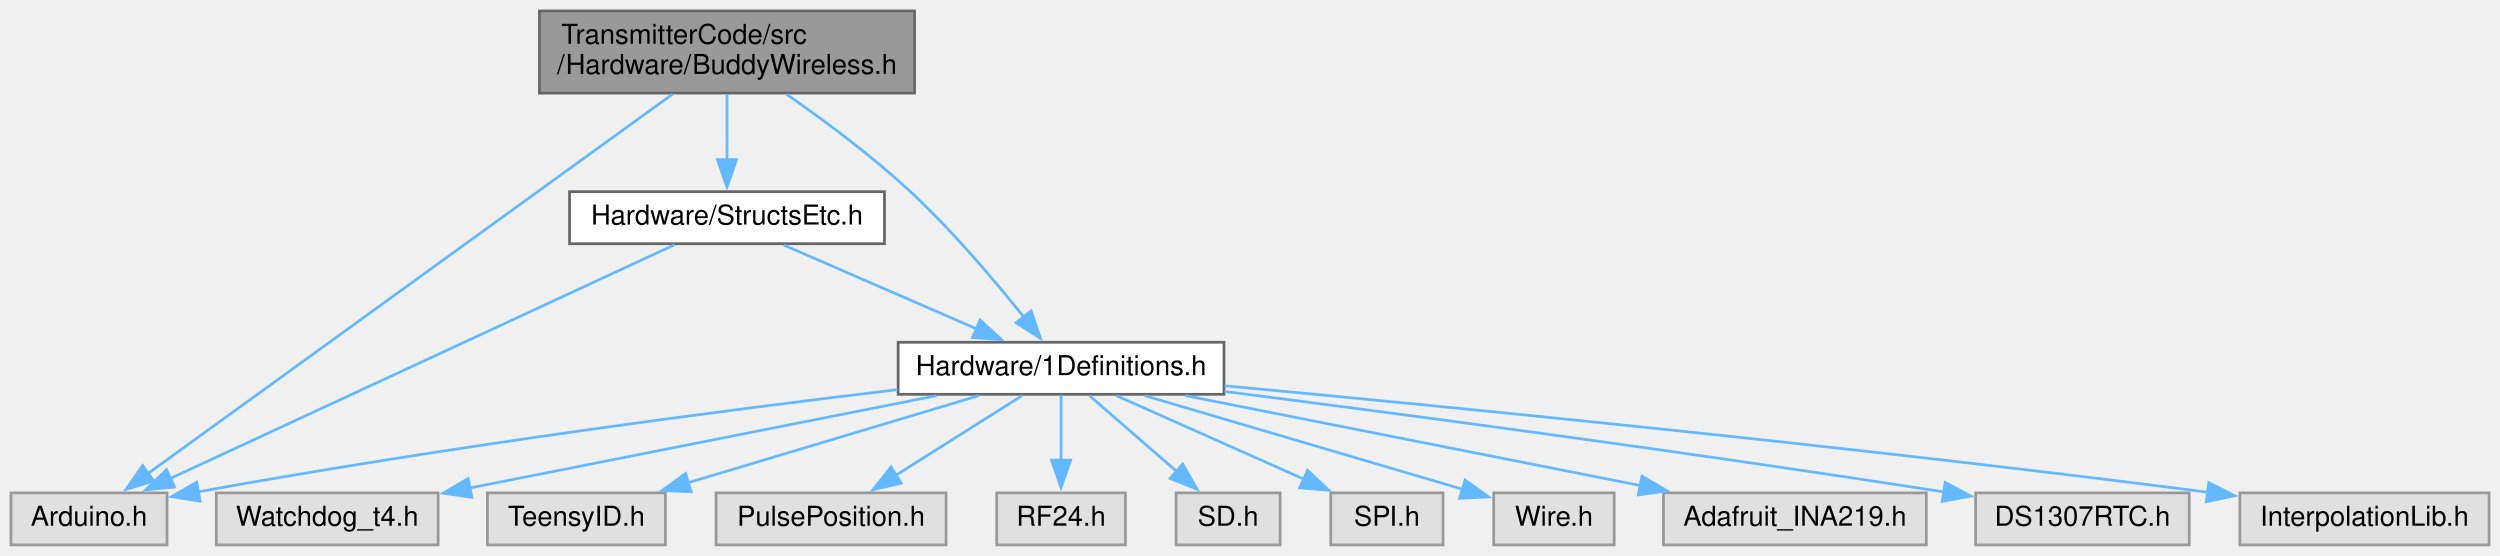
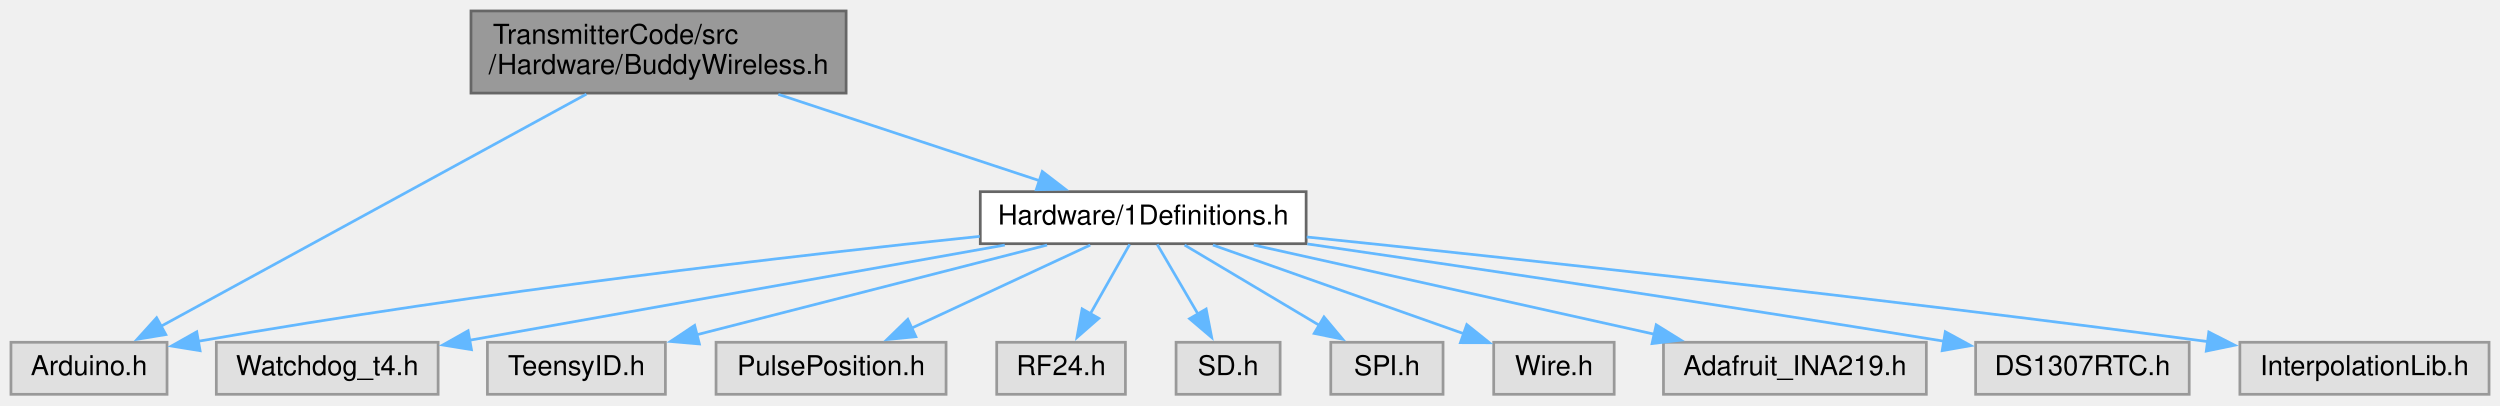
- <svg xmlns="http://www.w3.org/2000/svg" xmlns:xlink="http://www.w3.org/1999/xlink" width="913pt" height="203pt" viewBox="0.00 0.00 913.00 203.00">
-   <g id="graph0" class="graph" transform="scale(1 1) rotate(0) translate(4 199)">
+ <svg xmlns="http://www.w3.org/2000/svg" xmlns:xlink="http://www.w3.org/1999/xlink" width="913pt" height="148pt" viewBox="0.00 0.00 913.00 148.00">
+   <g id="graph0" class="graph" transform="scale(1 1) rotate(0) translate(4 144)">
    <g id="node1" class="node">
      <g id="a_node1">
        <a xlink:title=" ">
-           <polygon fill="#999999" stroke="#666666" points="330,-195 193,-195 193,-165 330,-165 330,-195" />
-           <text text-anchor="start" x="201" y="-183" font-family="Helvetica,sans-Serif" font-size="10.00">TransmitterCode/src</text>
-           <text text-anchor="middle" x="261.5" y="-172" font-family="Helvetica,sans-Serif" font-size="10.00">/Hardware/BuddyWireless.h</text>
+           <polygon fill="#999999" stroke="#666666" points="305,-140 168,-140 168,-110 305,-110 305,-140" />
+           <text text-anchor="start" x="176" y="-128" font-family="Helvetica,sans-Serif" font-size="10.00">TransmitterCode/src</text>
+           <text text-anchor="middle" x="236.5" y="-117" font-family="Helvetica,sans-Serif" font-size="10.00">/Hardware/BuddyWireless.h</text>
        </a>
      </g>
    </g>
    <g id="node2" class="node">
      <g id="a_node2">
        <a xlink:title=" ">
          <polygon fill="#e0e0e0" stroke="#999999" points="57,-19 0,-19 0,0 57,0 57,-19" />
          <text text-anchor="middle" x="28.5" y="-7" font-family="Helvetica,sans-Serif" font-size="10.00">Arduino.h</text>
        </a>
      </g>
    </g>
    <g id="edge1" class="edge">
-       <path fill="none" stroke="#63b8ff" d="M241.63,-164.63C198.15,-133.19 94.85,-58.48 49.95,-26.01" />
-       <polygon fill="#63b8ff" stroke="#63b8ff" points="52.2,-23.32 42.05,-20.3 48.1,-28.99 52.2,-23.32" />
+       <path fill="none" stroke="#63b8ff" d="M210.16,-109.63C170.2,-87.82 94.72,-46.64 54.8,-24.85" />
+       <polygon fill="#63b8ff" stroke="#63b8ff" points="56.55,-21.82 46.09,-20.1 53.2,-27.96 56.55,-21.82" />
    </g>
    <g id="node3" class="node">
      <g id="a_node3">
        <a xlink:href="1Definitions_8h.html" target="_top" xlink:title=" ">
-           <polygon fill="white" stroke="#666666" points="443,-74 324,-74 324,-55 443,-55 443,-74" />
-           <text text-anchor="middle" x="383.5" y="-62" font-family="Helvetica,sans-Serif" font-size="10.00">Hardware/1Definitions.h</text>
+           <polygon fill="white" stroke="#666666" points="473,-74 354,-74 354,-55 473,-55 473,-74" />
+           <text text-anchor="middle" x="413.5" y="-62" font-family="Helvetica,sans-Serif" font-size="10.00">Hardware/1Definitions.h</text>
        </a>
      </g>
    </g>
    <g id="edge2" class="edge">
-       <path fill="none" stroke="#63b8ff" d="M283.25,-164.57C296.83,-155.13 314.36,-142.14 328.5,-129 343.82,-114.75 359.24,-96.54 369.84,-83.27" />
-       <polygon fill="#63b8ff" stroke="#63b8ff" points="372.57,-85.46 375.99,-75.43 367.06,-81.14 372.57,-85.46" />
-     </g>
-     <g id="node14" class="node">
-       <g id="a_node14">
-         <a xlink:href="StructsEtc_8h.html" target="_top" xlink:title=" ">
-           <polygon fill="white" stroke="#666666" points="319,-129 204,-129 204,-110 319,-110 319,-129" />
-           <text text-anchor="middle" x="261.5" y="-117" font-family="Helvetica,sans-Serif" font-size="10.00">Hardware/StructsEtc.h</text>
-         </a>
-       </g>
-     </g>
-     <g id="edge14" class="edge">
-       <path fill="none" stroke="#63b8ff" d="M261.5,-164.54C261.5,-157.34 261.5,-148.53 261.5,-140.68" />
-       <polygon fill="#63b8ff" stroke="#63b8ff" points="265,-140.69 261.5,-130.69 258,-140.69 265,-140.69" />
+       <path fill="none" stroke="#63b8ff" d="M280.25,-109.54C309.49,-99.87 347.58,-87.29 375.54,-78.04" />
+       <polygon fill="#63b8ff" stroke="#63b8ff" points="376.64,-81.37 385.04,-74.91 374.44,-74.72 376.64,-81.37" />
    </g>
    <g id="edge3" class="edge">
-       <path fill="none" stroke="#63b8ff" d="M323.76,-56.71C262.11,-49.35 162.91,-36.53 68.34,-19.39" />
-       <polygon fill="#63b8ff" stroke="#63b8ff" points="69.09,-15.97 58.62,-17.61 67.83,-22.86 69.09,-15.97" />
+       <path fill="none" stroke="#63b8ff" d="M353.81,-57.68C286.65,-50.72 174.11,-37.86 68.33,-19.36" />
+       <polygon fill="#63b8ff" stroke="#63b8ff" points="69.07,-15.93 58.62,-17.63 67.85,-22.83 69.07,-15.93" />
    </g>
    <g id="node4" class="node">
      <g id="a_node4">
        <a xlink:title=" ">
          <polygon fill="#e0e0e0" stroke="#999999" points="156,-19 75,-19 75,0 156,0 156,-19" />
          <text text-anchor="middle" x="115.5" y="-7" font-family="Helvetica,sans-Serif" font-size="10.00">Watchdog_t4.h</text>
        </a>
      </g>
    </g>
    <g id="edge4" class="edge">
-       <path fill="none" stroke="#63b8ff" d="M338.04,-54.51C290.79,-45.17 216.97,-30.57 167.45,-20.77" />
-       <polygon fill="#63b8ff" stroke="#63b8ff" points="168.32,-17.38 157.83,-18.87 166.96,-24.25 168.32,-17.38" />
+       <path fill="none" stroke="#63b8ff" d="M362.95,-54.51C308.53,-44.83 222.41,-29.51 167.46,-19.74" />
+       <polygon fill="#63b8ff" stroke="#63b8ff" points="168.17,-16.31 157.72,-18.01 166.95,-23.21 168.17,-16.31" />
    </g>
    <g id="node5" class="node">
      <g id="a_node5">
        <a xlink:title=" ">
          <polygon fill="#e0e0e0" stroke="#999999" points="239,-19 174,-19 174,0 239,0 239,-19" />
          <text text-anchor="middle" x="206.5" y="-7" font-family="Helvetica,sans-Serif" font-size="10.00">TeensyID.h</text>
        </a>
      </g>
    </g>
    <g id="edge5" class="edge">
-       <path fill="none" stroke="#63b8ff" d="M353.47,-54.51C324.27,-45.76 279.69,-32.42 247.29,-22.71" />
-       <polygon fill="#63b8ff" stroke="#63b8ff" points="248.41,-19.4 237.83,-19.88 246.4,-26.1 248.41,-19.4" />
+       <path fill="none" stroke="#63b8ff" d="M378.39,-54.51C343.01,-45.45 288.33,-31.45 250.17,-21.68" />
+       <polygon fill="#63b8ff" stroke="#63b8ff" points="251.41,-18.39 240.86,-19.3 249.68,-25.17 251.41,-18.39" />
    </g>
    <g id="node6" class="node">
      <g id="a_node6">
        <a xlink:title=" ">
          <polygon fill="#e0e0e0" stroke="#999999" points="341.5,-19 257.5,-19 257.5,0 341.5,0 341.5,-19" />
          <text text-anchor="middle" x="299.5" y="-7" font-family="Helvetica,sans-Serif" font-size="10.00">PulsePosition.h</text>
        </a>
      </g>
    </g>
    <g id="edge6" class="edge">
-       <path fill="none" stroke="#63b8ff" d="M369.25,-54.51C356.62,-46.54 337.94,-34.75 323.09,-25.38" />
-       <polygon fill="#63b8ff" stroke="#63b8ff" points="325.14,-22.54 314.82,-20.17 321.41,-28.46 325.14,-22.54" />
+       <path fill="none" stroke="#63b8ff" d="M394.16,-54.51C376.28,-46.2 349.46,-33.73 328.93,-24.18" />
+       <polygon fill="#63b8ff" stroke="#63b8ff" points="330.47,-21.04 319.93,-20 327.52,-27.39 330.47,-21.04" />
    </g>
    <g id="node7" class="node">
      <g id="a_node7">
        <a xlink:title=" ">
          <polygon fill="#e0e0e0" stroke="#999999" points="407,-19 360,-19 360,0 407,0 407,-19" />
          <text text-anchor="middle" x="383.5" y="-7" font-family="Helvetica,sans-Serif" font-size="10.00">RF24.h</text>
        </a>
      </g>
    </g>
    <g id="edge7" class="edge">
-       <path fill="none" stroke="#63b8ff" d="M383.5,-54.75C383.5,-48.27 383.5,-39.16 383.5,-30.9" />
-       <polygon fill="#63b8ff" stroke="#63b8ff" points="387,-30.96 383.5,-20.96 380,-30.96 387,-30.96" />
+       <path fill="none" stroke="#63b8ff" d="M408.55,-54.75C404.66,-47.88 399.11,-38.08 394.22,-29.45" />
+       <polygon fill="#63b8ff" stroke="#63b8ff" points="397.28,-27.74 389.31,-20.76 391.19,-31.19 397.28,-27.74" />
    </g>
    <g id="node8" class="node">
      <g id="a_node8">
        <a xlink:title=" ">
          <polygon fill="#e0e0e0" stroke="#999999" points="463.5,-19 425.5,-19 425.5,0 463.5,0 463.5,-19" />
          <text text-anchor="middle" x="444.5" y="-7" font-family="Helvetica,sans-Serif" font-size="10.00">SD.h</text>
        </a>
      </g>
    </g>
    <g id="edge8" class="edge">
-       <path fill="none" stroke="#63b8ff" d="M393.85,-54.51C402.58,-46.93 415.29,-35.88 425.8,-26.75" />
-       <polygon fill="#63b8ff" stroke="#63b8ff" points="427.91,-29.55 433.16,-20.35 423.32,-24.27 427.91,-29.55" />
+       <path fill="none" stroke="#63b8ff" d="M418.62,-54.75C422.68,-47.81 428.49,-37.86 433.59,-29.16" />
+       <polygon fill="#63b8ff" stroke="#63b8ff" points="436.48,-31.15 438.51,-20.75 430.44,-27.61 436.48,-31.15" />
    </g>
    <g id="node9" class="node">
      <g id="a_node9">
        <a xlink:title=" ">
          <polygon fill="#e0e0e0" stroke="#999999" points="523,-19 482,-19 482,0 523,0 523,-19" />
          <text text-anchor="middle" x="502.5" y="-7" font-family="Helvetica,sans-Serif" font-size="10.00">SPI.h</text>
        </a>
      </g>
    </g>
    <g id="edge9" class="edge">
-       <path fill="none" stroke="#63b8ff" d="M403.69,-54.51C422.52,-46.12 450.87,-33.5 472.37,-23.92" />
-       <polygon fill="#63b8ff" stroke="#63b8ff" points="473.52,-27.24 481.23,-19.97 470.67,-20.85 473.52,-27.24" />
+       <path fill="none" stroke="#63b8ff" d="M428.6,-54.51C442.1,-46.47 462.15,-34.53 477.96,-25.11" />
+       <polygon fill="#63b8ff" stroke="#63b8ff" points="479.52,-28.26 486.32,-20.13 475.94,-22.24 479.52,-28.26" />
    </g>
    <g id="node10" class="node">
      <g id="a_node10">
        <a xlink:title=" ">
          <polygon fill="#e0e0e0" stroke="#999999" points="585.5,-19 541.5,-19 541.5,0 585.5,0 585.5,-19" />
          <text text-anchor="middle" x="563.5" y="-7" font-family="Helvetica,sans-Serif" font-size="10.00">Wire.h</text>
        </a>
      </g>
    </g>
    <g id="edge10" class="edge">
-       <path fill="none" stroke="#63b8ff" d="M414.03,-54.51C446.25,-45.02 496.85,-30.12 530.1,-20.33" />
-       <polygon fill="#63b8ff" stroke="#63b8ff" points="531.03,-23.71 539.63,-17.53 529.05,-17 531.03,-23.71" />
+       <path fill="none" stroke="#63b8ff" d="M438.95,-54.51C464.22,-45.58 503.08,-31.85 530.66,-22.1" />
+       <polygon fill="#63b8ff" stroke="#63b8ff" points="531.67,-25.46 539.93,-18.83 529.34,-18.86 531.67,-25.46" />
    </g>
    <g id="node11" class="node">
      <g id="a_node11">
        <a xlink:title=" ">
          <polygon fill="#e0e0e0" stroke="#999999" points="699.5,-19 603.5,-19 603.5,0 699.5,0 699.5,-19" />
          <text text-anchor="middle" x="651.5" y="-7" font-family="Helvetica,sans-Serif" font-size="10.00">Adafruit_INA219.h</text>
        </a>
      </g>
    </g>
    <g id="edge11" class="edge">
-       <path fill="none" stroke="#63b8ff" d="M428.96,-54.51C474.82,-45.44 545.72,-31.42 595.13,-21.65" />
-       <polygon fill="#63b8ff" stroke="#63b8ff" points="595.65,-25.11 604.78,-19.74 594.29,-18.25 595.65,-25.11" />
+       <path fill="none" stroke="#63b8ff" d="M453.87,-54.51C494.26,-45.52 556.5,-31.65 600.33,-21.9" />
+       <polygon fill="#63b8ff" stroke="#63b8ff" points="600.85,-25.37 609.85,-19.78 599.33,-18.53 600.85,-25.37" />
    </g>
    <g id="node12" class="node">
      <g id="a_node12">
        <a xlink:title=" ">
          <polygon fill="#e0e0e0" stroke="#999999" points="795.5,-19 717.5,-19 717.5,0 795.5,0 795.5,-19" />
          <text text-anchor="middle" x="756.5" y="-7" font-family="Helvetica,sans-Serif" font-size="10.00">DS1307RTC.h</text>
        </a>
      </g>
    </g>
    <g id="edge12" class="edge">
-       <path fill="none" stroke="#63b8ff" d="M443.2,-56.04C506.05,-48.02 608.16,-34.55 705.94,-19.35" />
-       <polygon fill="#63b8ff" stroke="#63b8ff" points="706.39,-22.82 715.73,-17.82 705.31,-15.9 706.39,-22.82" />
+       <path fill="none" stroke="#63b8ff" d="M473.46,-54.91C530.61,-46.63 619.39,-33.48 705.87,-19.4" />
+       <polygon fill="#63b8ff" stroke="#63b8ff" points="706.42,-22.85 715.73,-17.78 705.29,-15.94 706.42,-22.85" />
    </g>
    <g id="node13" class="node">
      <g id="a_node13">
        <a xlink:title=" ">
          <polygon fill="#e0e0e0" stroke="#999999" points="905,-19 814,-19 814,0 905,0 905,-19" />
          <text text-anchor="middle" x="859.5" y="-7" font-family="Helvetica,sans-Serif" font-size="10.00">InterpolationLib.h</text>
        </a>
      </g>
    </g>
    <g id="edge13" class="edge">
-       <path fill="none" stroke="#63b8ff" d="M443.22,-58.1C522.68,-50.71 667.83,-36.51 802.29,-19.23" />
-       <polygon fill="#63b8ff" stroke="#63b8ff" points="802.64,-22.71 812.11,-17.96 801.74,-15.77 802.64,-22.71" />
-     </g>
-     <g id="edge15" class="edge">
-       <path fill="none" stroke="#63b8ff" d="M242.43,-109.66C201.81,-90.83 106.5,-46.66 57.99,-24.17" />
-       <polygon fill="#63b8ff" stroke="#63b8ff" points="59.75,-21.13 49.2,-20.1 56.8,-27.48 59.75,-21.13" />
-     </g>
-     <g id="edge16" class="edge">
-       <path fill="none" stroke="#63b8ff" d="M282.2,-109.51C301.5,-101.12 330.56,-88.5 352.61,-78.92" />
-       <polygon fill="#63b8ff" stroke="#63b8ff" points="353.94,-82.16 361.72,-74.96 351.16,-75.74 353.94,-82.16" />
+       <path fill="none" stroke="#63b8ff" d="M473.21,-57.45C547.73,-49.74 679.36,-35.57 802.48,-19.22" />
+       <polygon fill="#63b8ff" stroke="#63b8ff" points="802.66,-22.73 812.1,-17.93 801.73,-15.79 802.66,-22.73" />
    </g>
  </g>
</svg>
